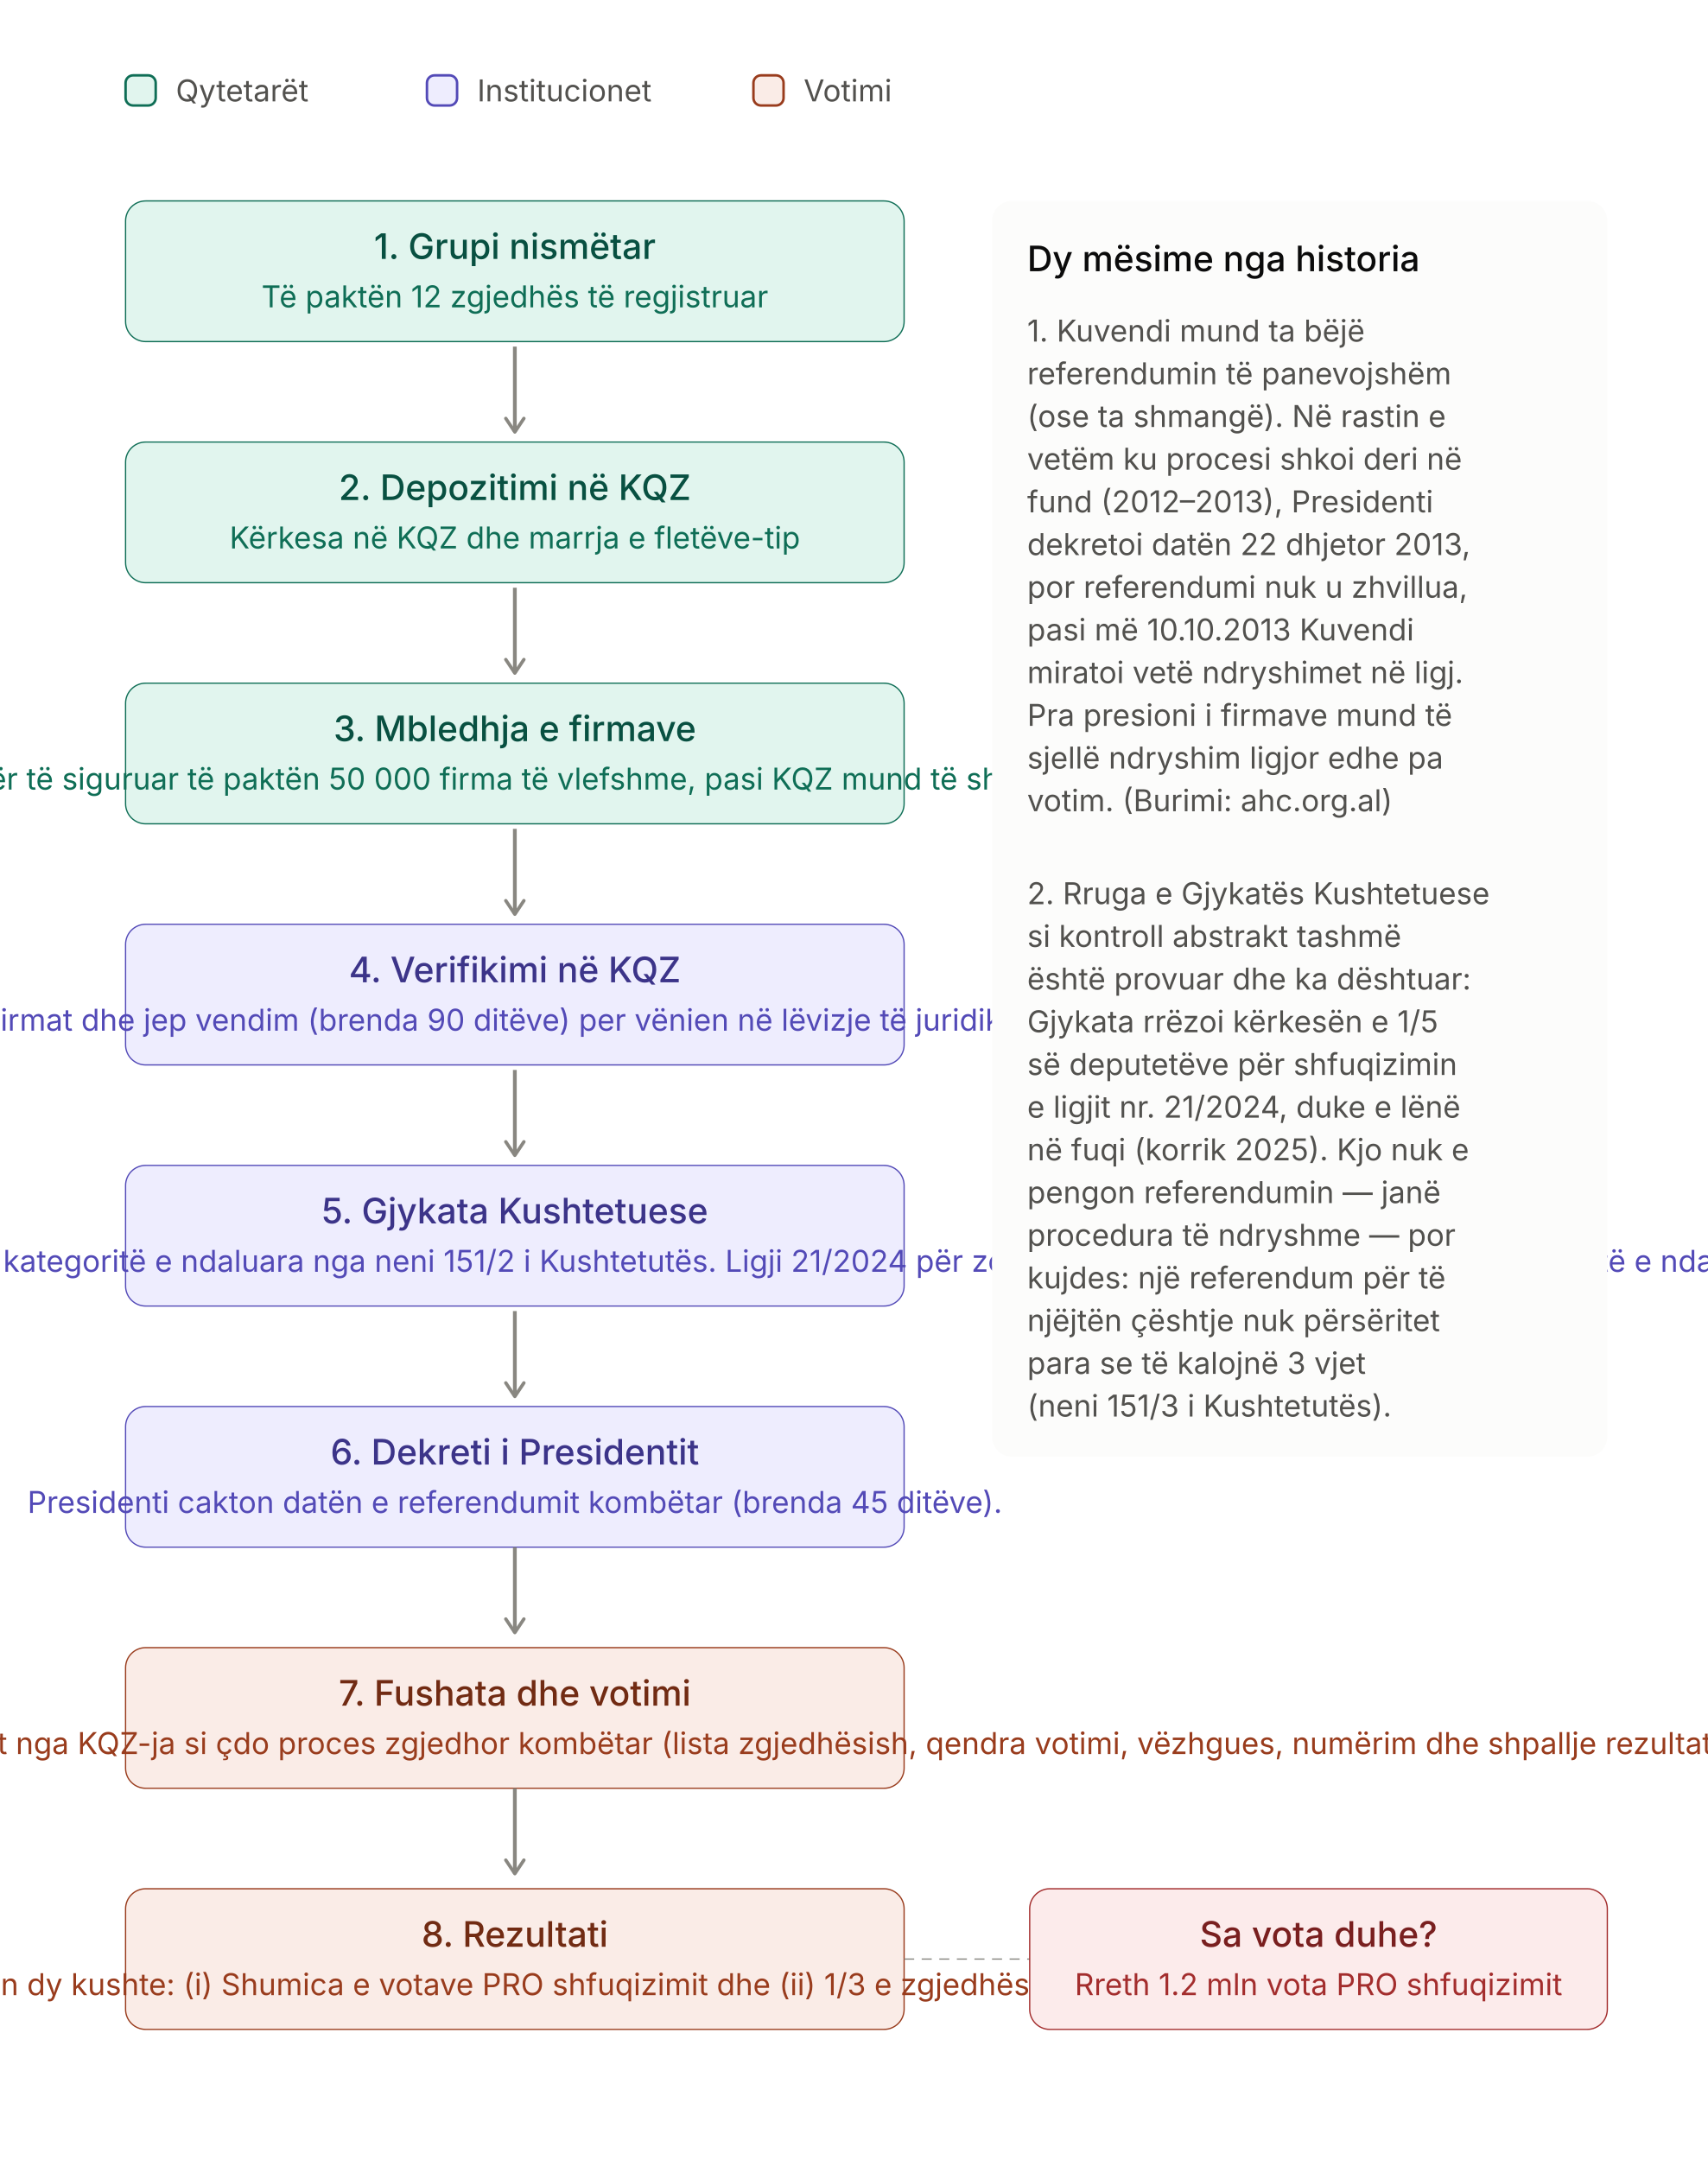
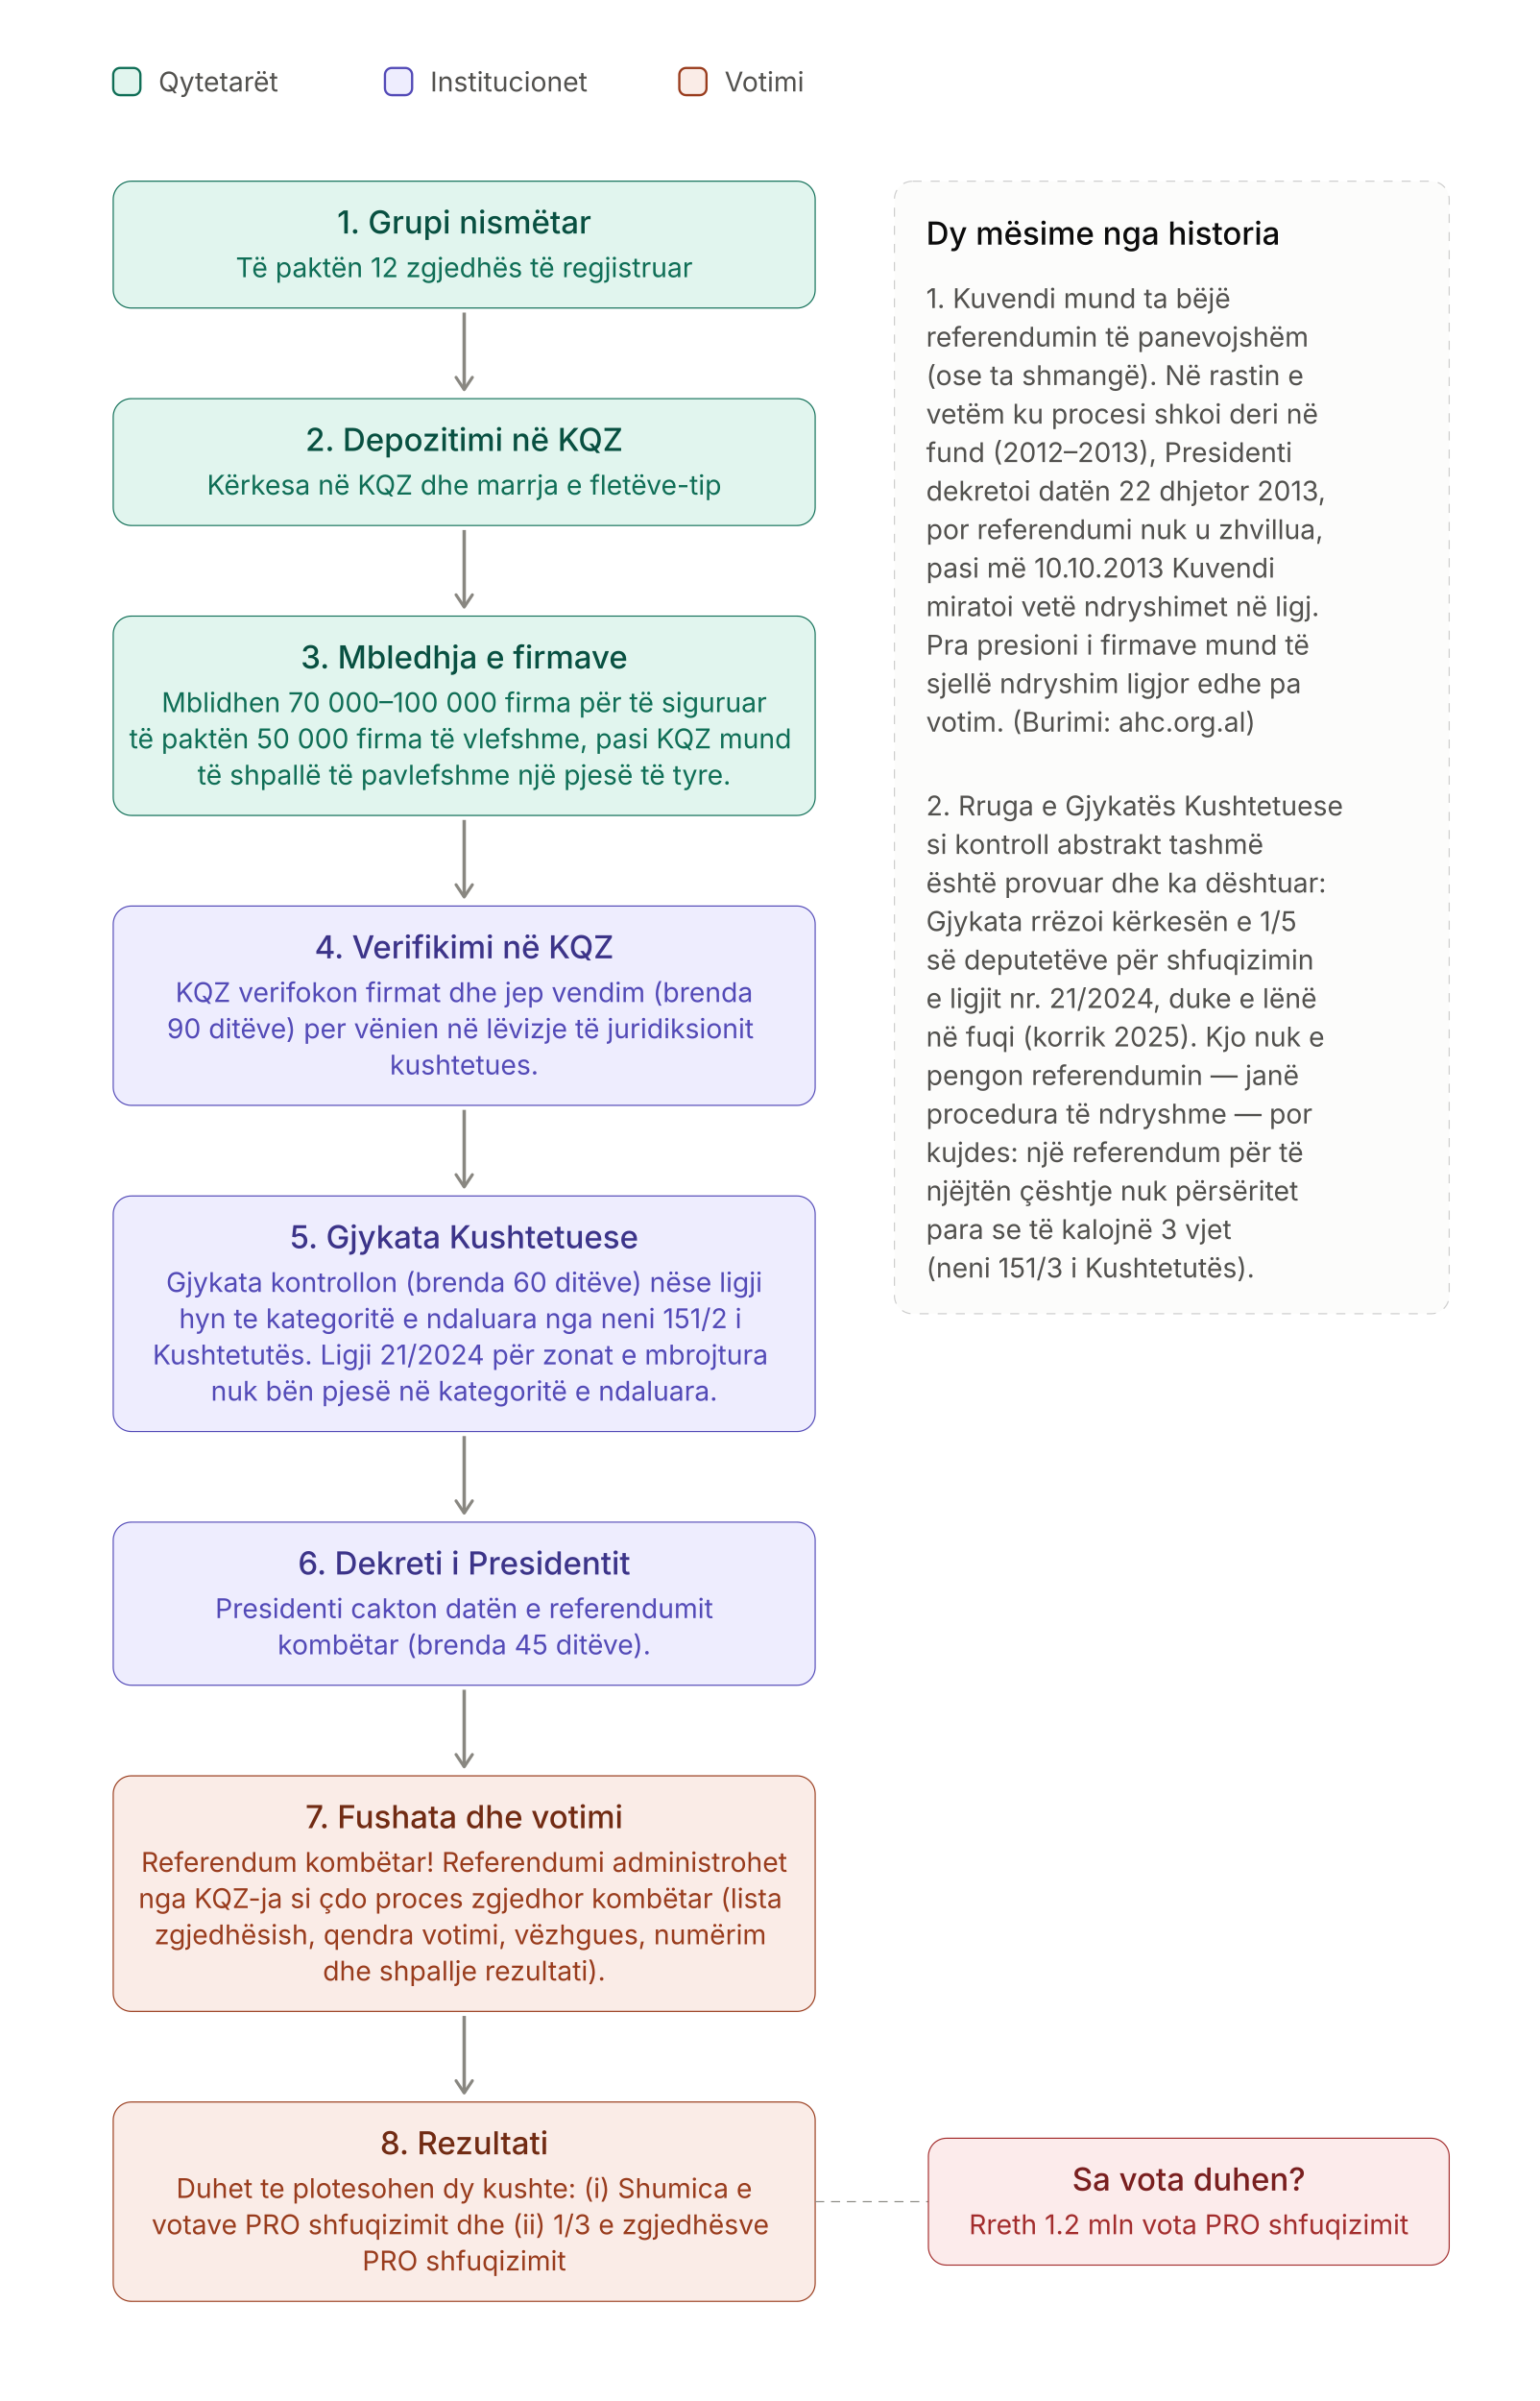
- <svg xmlns="http://www.w3.org/2000/svg" width="100%" viewBox="0 0 680 860" role="img" style="">
+ <svg xmlns="http://www.w3.org/2000/svg" width="100%" viewBox="0 0 680 1060" role="img" style="font-family:'Anthropic Sans', -apple-system, 'system-ui', 'Segoe UI', sans-serif">
  <defs>
    <marker id="arrow" viewBox="0 0 10 10" refX="8" refY="5" markerWidth="6" markerHeight="6" orient="auto-start-reverse">
      <path d="M2 1L8 5L2 9" fill="none" stroke="context-stroke" stroke-width="1.5" stroke-linecap="round" stroke-linejoin="round" />
    </marker>
  </defs>
-   <rect x="50" y="30" width="12" height="12" rx="3" style="fill:rgb(225, 245, 238);stroke:rgb(15, 110, 86);color:rgb(11, 11, 11);stroke-width:1px;stroke-linecap:butt;stroke-linejoin:miter;opacity:1;font-family:&quot;Anthropic Sans&quot;, -apple-system, &quot;system-ui&quot;, &quot;Segoe UI&quot;, sans-serif;font-size:16px;font-weight:400;text-anchor:start;dominant-baseline:auto" />
-   <text x="70" y="36" dominant-baseline="central" style="fill:rgb(82, 81, 78);stroke:none;color:rgb(11, 11, 11);stroke-width:1px;stroke-linecap:butt;stroke-linejoin:miter;opacity:1;font-family:&quot;Anthropic Sans&quot;, -apple-system, &quot;system-ui&quot;, &quot;Segoe UI&quot;, sans-serif;font-size:12px;font-weight:400;text-anchor:start;dominant-baseline:central">Qytetarët</text>
-   <rect x="170" y="30" width="12" height="12" rx="3" style="fill:rgb(238, 237, 254);stroke:rgb(83, 74, 183);color:rgb(11, 11, 11);stroke-width:1px;stroke-linecap:butt;stroke-linejoin:miter;opacity:1;font-family:&quot;Anthropic Sans&quot;, -apple-system, &quot;system-ui&quot;, &quot;Segoe UI&quot;, sans-serif;font-size:16px;font-weight:400;text-anchor:start;dominant-baseline:auto" />
-   <text x="190" y="36" dominant-baseline="central" style="fill:rgb(82, 81, 78);stroke:none;color:rgb(11, 11, 11);stroke-width:1px;stroke-linecap:butt;stroke-linejoin:miter;opacity:1;font-family:&quot;Anthropic Sans&quot;, -apple-system, &quot;system-ui&quot;, &quot;Segoe UI&quot;, sans-serif;font-size:12px;font-weight:400;text-anchor:start;dominant-baseline:central">Institucionet</text>
-   <rect x="300" y="30" width="12" height="12" rx="3" style="fill:rgb(250, 236, 231);stroke:rgb(153, 60, 29);color:rgb(11, 11, 11);stroke-width:1px;stroke-linecap:butt;stroke-linejoin:miter;opacity:1;font-family:&quot;Anthropic Sans&quot;, -apple-system, &quot;system-ui&quot;, &quot;Segoe UI&quot;, sans-serif;font-size:16px;font-weight:400;text-anchor:start;dominant-baseline:auto" />
-   <text x="320" y="36" dominant-baseline="central" style="fill:rgb(82, 81, 78);stroke:none;color:rgb(11, 11, 11);stroke-width:1px;stroke-linecap:butt;stroke-linejoin:miter;opacity:1;font-family:&quot;Anthropic Sans&quot;, -apple-system, &quot;system-ui&quot;, &quot;Segoe UI&quot;, sans-serif;font-size:12px;font-weight:400;text-anchor:start;dominant-baseline:central">Votimi</text>
-   <g style="fill:rgb(0, 0, 0);stroke:none;color:rgb(11, 11, 11);stroke-width:1px;stroke-linecap:butt;stroke-linejoin:miter;opacity:1;font-family:&quot;Anthropic Sans&quot;, -apple-system, &quot;system-ui&quot;, &quot;Segoe UI&quot;, sans-serif;font-size:16px;font-weight:400;text-anchor:start;dominant-baseline:auto">
-     <rect x="50" y="80" width="310" height="56" rx="8" stroke-width="0.5" style="fill:rgb(225, 245, 238);stroke:rgb(15, 110, 86);color:rgb(11, 11, 11);stroke-width:0.5px;stroke-linecap:butt;stroke-linejoin:miter;opacity:1;font-family:&quot;Anthropic Sans&quot;, -apple-system, &quot;system-ui&quot;, &quot;Segoe UI&quot;, sans-serif;font-size:16px;font-weight:400;text-anchor:start;dominant-baseline:auto" />
-     <text x="205" y="98" text-anchor="middle" dominant-baseline="central" style="fill:rgb(8, 80, 65);stroke:none;color:rgb(11, 11, 11);stroke-width:1px;stroke-linecap:butt;stroke-linejoin:miter;opacity:1;font-family:&quot;Anthropic Sans&quot;, -apple-system, &quot;system-ui&quot;, &quot;Segoe UI&quot;, sans-serif;font-size:14px;font-weight:500;text-anchor:middle;dominant-baseline:central">1. Grupi nismëtar</text>
-     <text x="205" y="118" text-anchor="middle" dominant-baseline="central" style="fill:rgb(15, 110, 86);stroke:none;color:rgb(11, 11, 11);stroke-width:1px;stroke-linecap:butt;stroke-linejoin:miter;opacity:1;font-family:&quot;Anthropic Sans&quot;, -apple-system, &quot;system-ui&quot;, &quot;Segoe UI&quot;, sans-serif;font-size:12px;font-weight:400;text-anchor:middle;dominant-baseline:central">Të paktën 12 zgjedhës të regjistruar</text>
+   <rect x="50" y="30" width="12" height="12" rx="3" fill="rgb(225,245,238)" stroke="rgb(15,110,86)" />
+   <text x="70" y="36" dominant-baseline="central" fill="rgb(82,81,78)" font-size="12">Qytetarët</text>
+   <rect x="170" y="30" width="12" height="12" rx="3" fill="rgb(238,237,254)" stroke="rgb(83,74,183)" />
+   <text x="190" y="36" dominant-baseline="central" fill="rgb(82,81,78)" font-size="12">Institucionet</text>
+   <rect x="300" y="30" width="12" height="12" rx="3" fill="rgb(250,236,231)" stroke="rgb(153,60,29)" />
+   <text x="320" y="36" dominant-baseline="central" fill="rgb(82,81,78)" font-size="12">Votimi</text>
+   <g>
+     <rect x="50" y="80" width="310" height="56" rx="8" fill="rgb(225,245,238)" stroke="rgb(15,110,86)" stroke-width="0.5" />
+     <text x="205" y="98" text-anchor="middle" dominant-baseline="central" fill="rgb(8,80,65)" font-size="14" font-weight="500">1. Grupi nismëtar</text>
+     <text x="205" y="118" text-anchor="middle" dominant-baseline="central" fill="rgb(15,110,86)" font-size="12">Të paktën 12 zgjedhës të regjistruar</text>
  </g>
-   <line x1="205" y1="138" x2="205" y2="172" marker-end="url(#arrow)" style="fill:none;stroke:rgb(137, 135, 129);color:rgb(11, 11, 11);stroke-width:1.5px;stroke-linecap:butt;stroke-linejoin:miter;opacity:1;font-family:&quot;Anthropic Sans&quot;, -apple-system, &quot;system-ui&quot;, &quot;Segoe UI&quot;, sans-serif;font-size:16px;font-weight:400;text-anchor:start;dominant-baseline:auto" />
-   <g style="fill:rgb(0, 0, 0);stroke:none;color:rgb(11, 11, 11);stroke-width:1px;stroke-linecap:butt;stroke-linejoin:miter;opacity:1;font-family:&quot;Anthropic Sans&quot;, -apple-system, &quot;system-ui&quot;, &quot;Segoe UI&quot;, sans-serif;font-size:16px;font-weight:400;text-anchor:start;dominant-baseline:auto">
-     <rect x="50" y="176" width="310" height="56" rx="8" stroke-width="0.5" style="fill:rgb(225, 245, 238);stroke:rgb(15, 110, 86);color:rgb(11, 11, 11);stroke-width:0.5px;stroke-linecap:butt;stroke-linejoin:miter;opacity:1;font-family:&quot;Anthropic Sans&quot;, -apple-system, &quot;system-ui&quot;, &quot;Segoe UI&quot;, sans-serif;font-size:16px;font-weight:400;text-anchor:start;dominant-baseline:auto" />
-     <text x="205" y="194" text-anchor="middle" dominant-baseline="central" style="fill:rgb(8, 80, 65);stroke:none;color:rgb(11, 11, 11);stroke-width:1px;stroke-linecap:butt;stroke-linejoin:miter;opacity:1;font-family:&quot;Anthropic Sans&quot;, -apple-system, &quot;system-ui&quot;, &quot;Segoe UI&quot;, sans-serif;font-size:14px;font-weight:500;text-anchor:middle;dominant-baseline:central">2. Depozitimi në KQZ</text>
-     <text x="205" y="214" text-anchor="middle" dominant-baseline="central" style="fill:rgb(15, 110, 86);stroke:none;color:rgb(11, 11, 11);stroke-width:1px;stroke-linecap:butt;stroke-linejoin:miter;opacity:1;font-family:&quot;Anthropic Sans&quot;, -apple-system, &quot;system-ui&quot;, &quot;Segoe UI&quot;, sans-serif;font-size:12px;font-weight:400;text-anchor:middle;dominant-baseline:central">Kërkesa në KQZ dhe marrja e fletëve-tip</text>
+   <line x1="205" y1="138" x2="205" y2="172" marker-end="url(#arrow)" fill="none" stroke="rgb(137,135,129)" stroke-width="1.5" />
+   <g>
+     <rect x="50" y="176" width="310" height="56" rx="8" fill="rgb(225,245,238)" stroke="rgb(15,110,86)" stroke-width="0.5" />
+     <text x="205" y="194" text-anchor="middle" dominant-baseline="central" fill="rgb(8,80,65)" font-size="14" font-weight="500">2. Depozitimi në KQZ</text>
+     <text x="205" y="214" text-anchor="middle" dominant-baseline="central" fill="rgb(15,110,86)" font-size="12">Kërkesa në KQZ dhe marrja e fletëve-tip</text>
  </g>
-   <line x1="205" y1="234" x2="205" y2="268" marker-end="url(#arrow)" style="fill:none;stroke:rgb(137, 135, 129);color:rgb(11, 11, 11);stroke-width:1.5px;stroke-linecap:butt;stroke-linejoin:miter;opacity:1;font-family:&quot;Anthropic Sans&quot;, -apple-system, &quot;system-ui&quot;, &quot;Segoe UI&quot;, sans-serif;font-size:16px;font-weight:400;text-anchor:start;dominant-baseline:auto" />
-   <g style="fill:rgb(0, 0, 0);stroke:none;color:rgb(11, 11, 11);stroke-width:1px;stroke-linecap:butt;stroke-linejoin:miter;opacity:1;font-family:&quot;Anthropic Sans&quot;, -apple-system, &quot;system-ui&quot;, &quot;Segoe UI&quot;, sans-serif;font-size:16px;font-weight:400;text-anchor:start;dominant-baseline:auto">
-     <rect x="50" y="272" width="310" height="56" rx="8" stroke-width="0.5" style="fill:rgb(225, 245, 238);stroke:rgb(15, 110, 86);color:rgb(11, 11, 11);stroke-width:0.5px;stroke-linecap:butt;stroke-linejoin:miter;opacity:1;font-family:&quot;Anthropic Sans&quot;, -apple-system, &quot;system-ui&quot;, &quot;Segoe UI&quot;, sans-serif;font-size:16px;font-weight:400;text-anchor:start;dominant-baseline:auto" />
-     <text x="205" y="290" text-anchor="middle" dominant-baseline="central" style="fill:rgb(8, 80, 65);stroke:none;color:rgb(11, 11, 11);stroke-width:1px;stroke-linecap:butt;stroke-linejoin:miter;opacity:1;font-family:&quot;Anthropic Sans&quot;, -apple-system, &quot;system-ui&quot;, &quot;Segoe UI&quot;, sans-serif;font-size:14px;font-weight:500;text-anchor:middle;dominant-baseline:central">3. Mbledhja e firmave</text>
-     <text x="205" y="310" text-anchor="middle" dominant-baseline="central" style="fill:rgb(15, 110, 86);stroke:none;color:rgb(11, 11, 11);stroke-width:1px;stroke-linecap:butt;stroke-linejoin:miter;opacity:1;font-family:&quot;Anthropic Sans&quot;, -apple-system, &quot;system-ui&quot;, &quot;Segoe UI&quot;, sans-serif;font-size:12px;font-weight:400;text-anchor:middle;dominant-baseline:central">Mblidhen 70 000–100 000 firma për të siguruar të paktën 50 000 firma të vlefshme, pasi KQZ mund të shpallë të pavlefshme një pjesë të tyre.</text>
+   <line x1="205" y1="234" x2="205" y2="268" marker-end="url(#arrow)" fill="none" stroke="rgb(137,135,129)" stroke-width="1.5" />
+   <g>
+     <rect x="50" y="272" width="310" height="88" rx="8" fill="rgb(225,245,238)" stroke="rgb(15,110,86)" stroke-width="0.5" />
+     <text x="205" y="290" text-anchor="middle" dominant-baseline="central" fill="rgb(8,80,65)" font-size="14" font-weight="500">3. Mbledhja e firmave</text>
+     <text x="205" y="310" text-anchor="middle" dominant-baseline="central" fill="rgb(15,110,86)" font-size="12">Mblidhen 70 000–100 000 firma për të siguruar<tspan x="205" dy="16">të paktën 50 000 firma të vlefshme, pasi KQZ mund</tspan>
+       <tspan x="205" dy="16">të shpallë të pavlefshme një pjesë të tyre.</tspan>
+     </text>
  </g>
-   <line x1="205" y1="330" x2="205" y2="364" marker-end="url(#arrow)" style="fill:none;stroke:rgb(137, 135, 129);color:rgb(11, 11, 11);stroke-width:1.5px;stroke-linecap:butt;stroke-linejoin:miter;opacity:1;font-family:&quot;Anthropic Sans&quot;, -apple-system, &quot;system-ui&quot;, &quot;Segoe UI&quot;, sans-serif;font-size:16px;font-weight:400;text-anchor:start;dominant-baseline:auto" />
-   <g style="fill:rgb(0, 0, 0);stroke:none;color:rgb(11, 11, 11);stroke-width:1px;stroke-linecap:butt;stroke-linejoin:miter;opacity:1;font-family:&quot;Anthropic Sans&quot;, -apple-system, &quot;system-ui&quot;, &quot;Segoe UI&quot;, sans-serif;font-size:16px;font-weight:400;text-anchor:start;dominant-baseline:auto">
-     <rect x="50" y="368" width="310" height="56" rx="8" stroke-width="0.5" style="fill:rgb(238, 237, 254);stroke:rgb(83, 74, 183);color:rgb(11, 11, 11);stroke-width:0.5px;stroke-linecap:butt;stroke-linejoin:miter;opacity:1;font-family:&quot;Anthropic Sans&quot;, -apple-system, &quot;system-ui&quot;, &quot;Segoe UI&quot;, sans-serif;font-size:16px;font-weight:400;text-anchor:start;dominant-baseline:auto" />
-     <text x="205" y="386" text-anchor="middle" dominant-baseline="central" style="fill:rgb(60, 52, 137);stroke:none;color:rgb(11, 11, 11);stroke-width:1px;stroke-linecap:butt;stroke-linejoin:miter;opacity:1;font-family:&quot;Anthropic Sans&quot;, -apple-system, &quot;system-ui&quot;, &quot;Segoe UI&quot;, sans-serif;font-size:14px;font-weight:500;text-anchor:middle;dominant-baseline:central">4. Verifikimi në KQZ</text>
-     <text x="205" y="406" text-anchor="middle" dominant-baseline="central" style="fill:rgb(83, 74, 183);stroke:none;color:rgb(11, 11, 11);stroke-width:1px;stroke-linecap:butt;stroke-linejoin:miter;opacity:1;font-family:&quot;Anthropic Sans&quot;, -apple-system, &quot;system-ui&quot;, &quot;Segoe UI&quot;, sans-serif;font-size:12px;font-weight:400;text-anchor:middle;dominant-baseline:central">KQZ verifokon firmat dhe jep vendim (brenda 90 ditëve) per vënien në lëvizje të juridiksionit kushtetues.</text>
+   <line x1="205" y1="362" x2="205" y2="396" marker-end="url(#arrow)" fill="none" stroke="rgb(137,135,129)" stroke-width="1.5" />
+   <g>
+     <rect x="50" y="400" width="310" height="88" rx="8" fill="rgb(238,237,254)" stroke="rgb(83,74,183)" stroke-width="0.5" />
+     <text x="205" y="418" text-anchor="middle" dominant-baseline="central" fill="rgb(60,52,137)" font-size="14" font-weight="500">4. Verifikimi në KQZ</text>
+     <text x="205" y="438" text-anchor="middle" dominant-baseline="central" fill="rgb(83,74,183)" font-size="12">KQZ verifokon firmat dhe jep vendim (brenda<tspan x="205" dy="16">90 ditëve) per vënien në lëvizje të juridiksionit</tspan>
+       <tspan x="205" dy="16">kushtetues.</tspan>
+     </text>
  </g>
-   <line x1="205" y1="426" x2="205" y2="460" marker-end="url(#arrow)" style="fill:none;stroke:rgb(137, 135, 129);color:rgb(11, 11, 11);stroke-width:1.5px;stroke-linecap:butt;stroke-linejoin:miter;opacity:1;font-family:&quot;Anthropic Sans&quot;, -apple-system, &quot;system-ui&quot;, &quot;Segoe UI&quot;, sans-serif;font-size:16px;font-weight:400;text-anchor:start;dominant-baseline:auto" />
-   <g style="fill:rgb(0, 0, 0);stroke:none;color:rgb(11, 11, 11);stroke-width:1px;stroke-linecap:butt;stroke-linejoin:miter;opacity:1;font-family:&quot;Anthropic Sans&quot;, -apple-system, &quot;system-ui&quot;, &quot;Segoe UI&quot;, sans-serif;font-size:16px;font-weight:400;text-anchor:start;dominant-baseline:auto">
-     <rect x="50" y="464" width="310" height="56" rx="8" stroke-width="0.5" style="fill:rgb(238, 237, 254);stroke:rgb(83, 74, 183);color:rgb(11, 11, 11);stroke-width:0.5px;stroke-linecap:butt;stroke-linejoin:miter;opacity:1;font-family:&quot;Anthropic Sans&quot;, -apple-system, &quot;system-ui&quot;, &quot;Segoe UI&quot;, sans-serif;font-size:16px;font-weight:400;text-anchor:start;dominant-baseline:auto" />
-     <text x="205" y="482" text-anchor="middle" dominant-baseline="central" style="fill:rgb(60, 52, 137);stroke:none;color:rgb(11, 11, 11);stroke-width:1px;stroke-linecap:butt;stroke-linejoin:miter;opacity:1;font-family:&quot;Anthropic Sans&quot;, -apple-system, &quot;system-ui&quot;, &quot;Segoe UI&quot;, sans-serif;font-size:14px;font-weight:500;text-anchor:middle;dominant-baseline:central">5. Gjykata Kushtetuese</text>
-     <text x="205" y="502" text-anchor="middle" dominant-baseline="central" style="fill:rgb(83, 74, 183);stroke:none;color:rgb(11, 11, 11);stroke-width:1px;stroke-linecap:butt;stroke-linejoin:miter;opacity:1;font-family:&quot;Anthropic Sans&quot;, -apple-system, &quot;system-ui&quot;, &quot;Segoe UI&quot;, sans-serif;font-size:12px;font-weight:400;text-anchor:middle;dominant-baseline:central">Gjykata kontrollon (brenda 60 ditëve) nëse ligji hyn te kategoritë e ndaluara nga neni 151/2 i Kushtetutës. Ligji 21/2024 për zonat e mbrojtura nuk bën pjesë në kategoritë e ndaluara.</text>
+   <line x1="205" y1="490" x2="205" y2="524" marker-end="url(#arrow)" fill="none" stroke="rgb(137,135,129)" stroke-width="1.5" />
+   <g>
+     <rect x="50" y="528" width="310" height="104" rx="8" fill="rgb(238,237,254)" stroke="rgb(83,74,183)" stroke-width="0.5" />
+     <text x="205" y="546" text-anchor="middle" dominant-baseline="central" fill="rgb(60,52,137)" font-size="14" font-weight="500">5. Gjykata Kushtetuese</text>
+     <text x="205" y="566" text-anchor="middle" dominant-baseline="central" fill="rgb(83,74,183)" font-size="12">Gjykata kontrollon (brenda 60 ditëve) nëse ligji<tspan x="205" dy="16">hyn te kategoritë e ndaluara nga neni 151/2 i</tspan>
+       <tspan x="205" dy="16">Kushtetutës. Ligji 21/2024 për zonat e mbrojtura</tspan>
+       <tspan x="205" dy="16">nuk bën pjesë në kategoritë e ndaluara.</tspan>
+     </text>
  </g>
-   <line x1="205" y1="522" x2="205" y2="556" marker-end="url(#arrow)" style="fill:none;stroke:rgb(137, 135, 129);color:rgb(11, 11, 11);stroke-width:1.5px;stroke-linecap:butt;stroke-linejoin:miter;opacity:1;font-family:&quot;Anthropic Sans&quot;, -apple-system, &quot;system-ui&quot;, &quot;Segoe UI&quot;, sans-serif;font-size:16px;font-weight:400;text-anchor:start;dominant-baseline:auto" />
-   <g style="fill:rgb(0, 0, 0);stroke:none;color:rgb(11, 11, 11);stroke-width:1px;stroke-linecap:butt;stroke-linejoin:miter;opacity:1;font-family:&quot;Anthropic Sans&quot;, -apple-system, &quot;system-ui&quot;, &quot;Segoe UI&quot;, sans-serif;font-size:16px;font-weight:400;text-anchor:start;dominant-baseline:auto">
-     <rect x="50" y="560" width="310" height="56" rx="8" stroke-width="0.5" style="fill:rgb(238, 237, 254);stroke:rgb(83, 74, 183);color:rgb(11, 11, 11);stroke-width:0.5px;stroke-linecap:butt;stroke-linejoin:miter;opacity:1;font-family:&quot;Anthropic Sans&quot;, -apple-system, &quot;system-ui&quot;, &quot;Segoe UI&quot;, sans-serif;font-size:16px;font-weight:400;text-anchor:start;dominant-baseline:auto" />
-     <text x="205" y="578" text-anchor="middle" dominant-baseline="central" style="fill:rgb(60, 52, 137);stroke:none;color:rgb(11, 11, 11);stroke-width:1px;stroke-linecap:butt;stroke-linejoin:miter;opacity:1;font-family:&quot;Anthropic Sans&quot;, -apple-system, &quot;system-ui&quot;, &quot;Segoe UI&quot;, sans-serif;font-size:14px;font-weight:500;text-anchor:middle;dominant-baseline:central">6. Dekreti i Presidentit</text>
-     <text x="205" y="598" text-anchor="middle" dominant-baseline="central" style="fill:rgb(83, 74, 183);stroke:none;color:rgb(11, 11, 11);stroke-width:1px;stroke-linecap:butt;stroke-linejoin:miter;opacity:1;font-family:&quot;Anthropic Sans&quot;, -apple-system, &quot;system-ui&quot;, &quot;Segoe UI&quot;, sans-serif;font-size:12px;font-weight:400;text-anchor:middle;dominant-baseline:central">Presidenti cakton datën e referendumit kombëtar (brenda 45 ditëve).</text>
+   <line x1="205" y1="634" x2="205" y2="668" marker-end="url(#arrow)" fill="none" stroke="rgb(137,135,129)" stroke-width="1.5" />
+   <g>
+     <rect x="50" y="672" width="310" height="72" rx="8" fill="rgb(238,237,254)" stroke="rgb(83,74,183)" stroke-width="0.5" />
+     <text x="205" y="690" text-anchor="middle" dominant-baseline="central" fill="rgb(60,52,137)" font-size="14" font-weight="500">6. Dekreti i Presidentit</text>
+     <text x="205" y="710" text-anchor="middle" dominant-baseline="central" fill="rgb(83,74,183)" font-size="12">Presidenti cakton datën e referendumit<tspan x="205" dy="16">kombëtar (brenda 45 ditëve).</tspan>
+     </text>
  </g>
-   <line x1="205" y1="616" x2="205" y2="650" marker-end="url(#arrow)" style="fill:none;stroke:rgb(137, 135, 129);color:rgb(11, 11, 11);stroke-width:1.5px;stroke-linecap:butt;stroke-linejoin:miter;opacity:1;font-family:&quot;Anthropic Sans&quot;, -apple-system, &quot;system-ui&quot;, &quot;Segoe UI&quot;, sans-serif;font-size:16px;font-weight:400;text-anchor:start;dominant-baseline:auto" />
-   <g style="fill:rgb(0, 0, 0);stroke:none;color:rgb(11, 11, 11);stroke-width:1px;stroke-linecap:butt;stroke-linejoin:miter;opacity:1;font-family:&quot;Anthropic Sans&quot;, -apple-system, &quot;system-ui&quot;, &quot;Segoe UI&quot;, sans-serif;font-size:16px;font-weight:400;text-anchor:start;dominant-baseline:auto">
-     <rect x="50" y="656" width="310" height="56" rx="8" stroke-width="0.5" style="fill:rgb(250, 236, 231);stroke:rgb(153, 60, 29);color:rgb(11, 11, 11);stroke-width:0.5px;stroke-linecap:butt;stroke-linejoin:miter;opacity:1;font-family:&quot;Anthropic Sans&quot;, -apple-system, &quot;system-ui&quot;, &quot;Segoe UI&quot;, sans-serif;font-size:16px;font-weight:400;text-anchor:start;dominant-baseline:auto" />
-     <text x="205" y="674" text-anchor="middle" dominant-baseline="central" style="fill:rgb(113, 43, 19);stroke:none;color:rgb(11, 11, 11);stroke-width:1px;stroke-linecap:butt;stroke-linejoin:miter;opacity:1;font-family:&quot;Anthropic Sans&quot;, -apple-system, &quot;system-ui&quot;, &quot;Segoe UI&quot;, sans-serif;font-size:14px;font-weight:500;text-anchor:middle;dominant-baseline:central">7. Fushata dhe votimi</text>
-     <text x="205" y="694" text-anchor="middle" dominant-baseline="central" style="fill:rgb(153, 60, 29);stroke:none;color:rgb(11, 11, 11);stroke-width:1px;stroke-linecap:butt;stroke-linejoin:miter;opacity:1;font-family:&quot;Anthropic Sans&quot;, -apple-system, &quot;system-ui&quot;, &quot;Segoe UI&quot;, sans-serif;font-size:12px;font-weight:400;text-anchor:middle;dominant-baseline:central">Referendum kombëtar! Referendumi administrohet nga KQZ-ja si çdo proces zgjedhor kombëtar (lista zgjedhësish, qendra votimi, vëzhgues, numërim dhe shpallje rezultati).</text>
+   <line x1="205" y1="746" x2="205" y2="780" marker-end="url(#arrow)" fill="none" stroke="rgb(137,135,129)" stroke-width="1.5" />
+   <g>
+     <rect x="50" y="784" width="310" height="104" rx="8" fill="rgb(250,236,231)" stroke="rgb(153,60,29)" stroke-width="0.5" />
+     <text x="205" y="802" text-anchor="middle" dominant-baseline="central" fill="rgb(113,43,19)" font-size="14" font-weight="500">7. Fushata dhe votimi</text>
+     <text x="205" y="822" text-anchor="middle" dominant-baseline="central" fill="rgb(153,60,29)" font-size="12">Referendum kombëtar! Referendumi administrohet<tspan x="205" dy="16">nga KQZ-ja si çdo proces zgjedhor kombëtar (lista</tspan>
+       <tspan x="205" dy="16">zgjedhësish, qendra votimi, vëzhgues, numërim</tspan>
+       <tspan x="205" dy="16">dhe shpallje rezultati).</tspan>
+     </text>
  </g>
-   <line x1="205" y1="712" x2="205" y2="746" marker-end="url(#arrow)" style="fill:none;stroke:rgb(137, 135, 129);color:rgb(11, 11, 11);stroke-width:1.5px;stroke-linecap:butt;stroke-linejoin:miter;opacity:1;font-family:&quot;Anthropic Sans&quot;, -apple-system, &quot;system-ui&quot;, &quot;Segoe UI&quot;, sans-serif;font-size:16px;font-weight:400;text-anchor:start;dominant-baseline:auto" />
-   <g style="fill:rgb(0, 0, 0);stroke:none;color:rgb(11, 11, 11);stroke-width:1px;stroke-linecap:butt;stroke-linejoin:miter;opacity:1;font-family:&quot;Anthropic Sans&quot;, -apple-system, &quot;system-ui&quot;, &quot;Segoe UI&quot;, sans-serif;font-size:16px;font-weight:400;text-anchor:start;dominant-baseline:auto">
-     <rect x="50" y="752" width="310" height="56" rx="8" stroke-width="0.5" style="fill:rgb(250, 236, 231);stroke:rgb(153, 60, 29);color:rgb(11, 11, 11);stroke-width:0.5px;stroke-linecap:butt;stroke-linejoin:miter;opacity:1;font-family:&quot;Anthropic Sans&quot;, -apple-system, &quot;system-ui&quot;, &quot;Segoe UI&quot;, sans-serif;font-size:16px;font-weight:400;text-anchor:start;dominant-baseline:auto" />
-     <text x="205" y="770" text-anchor="middle" dominant-baseline="central" style="fill:rgb(113, 43, 19);stroke:none;color:rgb(11, 11, 11);stroke-width:1px;stroke-linecap:butt;stroke-linejoin:miter;opacity:1;font-family:&quot;Anthropic Sans&quot;, -apple-system, &quot;system-ui&quot;, &quot;Segoe UI&quot;, sans-serif;font-size:14px;font-weight:500;text-anchor:middle;dominant-baseline:central">8. Rezultati</text>
-     <text x="205" y="790" text-anchor="middle" dominant-baseline="central" style="fill:rgb(153, 60, 29);stroke:none;color:rgb(11, 11, 11);stroke-width:1px;stroke-linecap:butt;stroke-linejoin:miter;opacity:1;font-family:&quot;Anthropic Sans&quot;, -apple-system, &quot;system-ui&quot;, &quot;Segoe UI&quot;, sans-serif;font-size:12px;font-weight:400;text-anchor:middle;dominant-baseline:central">Duhet te plotesohen dy kushte: (i) Shumica e votave PRO shfuqizimit dhe (ii) 1/3 e zgjedhësve PRO shfuqizimit</text>
+   <line x1="205" y1="890" x2="205" y2="924" marker-end="url(#arrow)" fill="none" stroke="rgb(137,135,129)" stroke-width="1.5" />
+   <g>
+     <rect x="50" y="928" width="310" height="88" rx="8" fill="rgb(250,236,231)" stroke="rgb(153,60,29)" stroke-width="0.5" />
+     <text x="205" y="946" text-anchor="middle" dominant-baseline="central" fill="rgb(113,43,19)" font-size="14" font-weight="500">8. Rezultati</text>
+     <text x="205" y="966" text-anchor="middle" dominant-baseline="central" fill="rgb(153,60,29)" font-size="12">Duhet te plotesohen dy kushte: (i) Shumica e<tspan x="205" dy="16">votave PRO shfuqizimit dhe (ii) 1/3 e zgjedhësve</tspan>
+       <tspan x="205" dy="16">PRO shfuqizimit</tspan>
+     </text>
  </g>
-   <line x1="360" y1="780" x2="410" y2="780" style="fill:none;stroke:rgb(137, 135, 129);color:rgb(11, 11, 11);stroke-width:0.5px;stroke-dasharray:4px, 3px;stroke-linecap:butt;stroke-linejoin:miter;opacity:1;font-family:&quot;Anthropic Sans&quot;, -apple-system, &quot;system-ui&quot;, &quot;Segoe UI&quot;, sans-serif;font-size:16px;font-weight:400;text-anchor:start;dominant-baseline:auto" />
-   <g style="fill:rgb(0, 0, 0);stroke:none;color:rgb(11, 11, 11);stroke-width:1px;stroke-linecap:butt;stroke-linejoin:miter;opacity:1;font-family:&quot;Anthropic Sans&quot;, -apple-system, &quot;system-ui&quot;, &quot;Segoe UI&quot;, sans-serif;font-size:16px;font-weight:400;text-anchor:start;dominant-baseline:auto">
-     <rect x="410" y="752" width="230" height="56" rx="8" stroke-width="0.5" style="fill:rgb(252, 235, 235);stroke:rgb(163, 45, 45);color:rgb(11, 11, 11);stroke-width:0.5px;stroke-linecap:butt;stroke-linejoin:miter;opacity:1;font-family:&quot;Anthropic Sans&quot;, -apple-system, &quot;system-ui&quot;, &quot;Segoe UI&quot;, sans-serif;font-size:16px;font-weight:400;text-anchor:start;dominant-baseline:auto" />
-     <text x="525" y="770" text-anchor="middle" dominant-baseline="central" style="fill:rgb(121, 31, 31);stroke:none;color:rgb(11, 11, 11);stroke-width:1px;stroke-linecap:butt;stroke-linejoin:miter;opacity:1;font-family:&quot;Anthropic Sans&quot;, -apple-system, &quot;system-ui&quot;, &quot;Segoe UI&quot;, sans-serif;font-size:14px;font-weight:500;text-anchor:middle;dominant-baseline:central">Sa vota duhe?</text>
-     <text x="525" y="790" text-anchor="middle" dominant-baseline="central" style="fill:rgb(163, 45, 45);stroke:none;color:rgb(11, 11, 11);stroke-width:1px;stroke-linecap:butt;stroke-linejoin:miter;opacity:1;font-family:&quot;Anthropic Sans&quot;, -apple-system, &quot;system-ui&quot;, &quot;Segoe UI&quot;, sans-serif;font-size:12px;font-weight:400;text-anchor:middle;dominant-baseline:central">Rreth 1.2 mln vota PRO shfuqizimit</text>
+   <line x1="360" y1="972" x2="410" y2="972" fill="none" stroke="rgb(137,135,129)" stroke-width="0.5" stroke-dasharray="4 3" />
+   <g>
+     <rect x="410" y="944" width="230" height="56" rx="8" fill="rgb(252,235,235)" stroke="rgb(163,45,45)" stroke-width="0.5" />
+     <text x="525" y="962" text-anchor="middle" dominant-baseline="central" fill="rgb(121,31,31)" font-size="14" font-weight="500">Sa vota duhen?</text>
+     <text x="525" y="982" text-anchor="middle" dominant-baseline="central" fill="rgb(163,45,45)" font-size="12">Rreth 1.2 mln vota PRO shfuqizimit</text>
  </g>
-   <rect x="395" y="80" width="245" height="500" rx="8" stroke-width="0.5" stroke-dasharray="4 4" style="fill:rgb(252, 252, 251);stroke:color(srgb 0.043 0.043 0.043 / 0.2);color:rgb(11, 11, 11);stroke-width:0.5px;stroke-dasharray:4px, 4px;stroke-linecap:butt;stroke-linejoin:miter;opacity:1;font-family:&quot;Anthropic Sans&quot;, -apple-system, &quot;system-ui&quot;, &quot;Segoe UI&quot;, sans-serif;font-size:16px;font-weight:400;text-anchor:start;dominant-baseline:auto" />
-   <text x="409" y="108" style="fill:rgb(11, 11, 11);stroke:none;color:rgb(11, 11, 11);stroke-width:1px;stroke-linecap:butt;stroke-linejoin:miter;opacity:1;font-family:&quot;Anthropic Sans&quot;, -apple-system, &quot;system-ui&quot;, &quot;Segoe UI&quot;, sans-serif;font-size:14px;font-weight:500;text-anchor:start;dominant-baseline:auto">Dy mësime nga historia</text>
-   <text x="409" y="136" style="fill:rgb(82, 81, 78);stroke:none;color:rgb(11, 11, 11);stroke-width:1px;stroke-linecap:butt;stroke-linejoin:miter;opacity:1;font-family:&quot;Anthropic Sans&quot;, -apple-system, &quot;system-ui&quot;, &quot;Segoe UI&quot;, sans-serif;font-size:12px;font-weight:400;text-anchor:start;dominant-baseline:auto">1. Kuvendi mund ta bëjë
-   <tspan x="409" dy="17" style="fill:rgb(82, 81, 78);stroke:none;color:rgb(11, 11, 11);stroke-width:1px;stroke-linecap:butt;stroke-linejoin:miter;opacity:1;font-family:&quot;Anthropic Sans&quot;, -apple-system, &quot;system-ui&quot;, &quot;Segoe UI&quot;, sans-serif;font-size:12px;font-weight:400;text-anchor:start;dominant-baseline:auto">referendumin të panevojshëm</tspan>
-     <tspan x="409" dy="17" style="fill:rgb(82, 81, 78);stroke:none;color:rgb(11, 11, 11);stroke-width:1px;stroke-linecap:butt;stroke-linejoin:miter;opacity:1;font-family:&quot;Anthropic Sans&quot;, -apple-system, &quot;system-ui&quot;, &quot;Segoe UI&quot;, sans-serif;font-size:12px;font-weight:400;text-anchor:start;dominant-baseline:auto">(ose ta shmangë). Në rastin e</tspan>
-     <tspan x="409" dy="17" style="fill:rgb(82, 81, 78);stroke:none;color:rgb(11, 11, 11);stroke-width:1px;stroke-linecap:butt;stroke-linejoin:miter;opacity:1;font-family:&quot;Anthropic Sans&quot;, -apple-system, &quot;system-ui&quot;, &quot;Segoe UI&quot;, sans-serif;font-size:12px;font-weight:400;text-anchor:start;dominant-baseline:auto">vetëm ku procesi shkoi deri në</tspan>
-     <tspan x="409" dy="17" style="fill:rgb(82, 81, 78);stroke:none;color:rgb(11, 11, 11);stroke-width:1px;stroke-linecap:butt;stroke-linejoin:miter;opacity:1;font-family:&quot;Anthropic Sans&quot;, -apple-system, &quot;system-ui&quot;, &quot;Segoe UI&quot;, sans-serif;font-size:12px;font-weight:400;text-anchor:start;dominant-baseline:auto">fund (2012–2013), Presidenti</tspan>
-     <tspan x="409" dy="17" style="fill:rgb(82, 81, 78);stroke:none;color:rgb(11, 11, 11);stroke-width:1px;stroke-linecap:butt;stroke-linejoin:miter;opacity:1;font-family:&quot;Anthropic Sans&quot;, -apple-system, &quot;system-ui&quot;, &quot;Segoe UI&quot;, sans-serif;font-size:12px;font-weight:400;text-anchor:start;dominant-baseline:auto">dekretoi datën 22 dhjetor 2013,</tspan>
-     <tspan x="409" dy="17" style="fill:rgb(82, 81, 78);stroke:none;color:rgb(11, 11, 11);stroke-width:1px;stroke-linecap:butt;stroke-linejoin:miter;opacity:1;font-family:&quot;Anthropic Sans&quot;, -apple-system, &quot;system-ui&quot;, &quot;Segoe UI&quot;, sans-serif;font-size:12px;font-weight:400;text-anchor:start;dominant-baseline:auto">por referendumi nuk u zhvillua,</tspan>
-     <tspan x="409" dy="17" style="fill:rgb(82, 81, 78);stroke:none;color:rgb(11, 11, 11);stroke-width:1px;stroke-linecap:butt;stroke-linejoin:miter;opacity:1;font-family:&quot;Anthropic Sans&quot;, -apple-system, &quot;system-ui&quot;, &quot;Segoe UI&quot;, sans-serif;font-size:12px;font-weight:400;text-anchor:start;dominant-baseline:auto">pasi më 10.10.2013 Kuvendi</tspan>
-     <tspan x="409" dy="17" style="fill:rgb(82, 81, 78);stroke:none;color:rgb(11, 11, 11);stroke-width:1px;stroke-linecap:butt;stroke-linejoin:miter;opacity:1;font-family:&quot;Anthropic Sans&quot;, -apple-system, &quot;system-ui&quot;, &quot;Segoe UI&quot;, sans-serif;font-size:12px;font-weight:400;text-anchor:start;dominant-baseline:auto">miratoi vetë ndryshimet në ligj.</tspan>
-     <tspan x="409" dy="17" style="fill:rgb(82, 81, 78);stroke:none;color:rgb(11, 11, 11);stroke-width:1px;stroke-linecap:butt;stroke-linejoin:miter;opacity:1;font-family:&quot;Anthropic Sans&quot;, -apple-system, &quot;system-ui&quot;, &quot;Segoe UI&quot;, sans-serif;font-size:12px;font-weight:400;text-anchor:start;dominant-baseline:auto">Pra presioni i firmave mund të</tspan>
-     <tspan x="409" dy="17" style="fill:rgb(82, 81, 78);stroke:none;color:rgb(11, 11, 11);stroke-width:1px;stroke-linecap:butt;stroke-linejoin:miter;opacity:1;font-family:&quot;Anthropic Sans&quot;, -apple-system, &quot;system-ui&quot;, &quot;Segoe UI&quot;, sans-serif;font-size:12px;font-weight:400;text-anchor:start;dominant-baseline:auto">sjellë ndryshim ligjor edhe pa</tspan>
-     <tspan x="409" dy="17" style="fill:rgb(82, 81, 78);stroke:none;color:rgb(11, 11, 11);stroke-width:1px;stroke-linecap:butt;stroke-linejoin:miter;opacity:1;font-family:&quot;Anthropic Sans&quot;, -apple-system, &quot;system-ui&quot;, &quot;Segoe UI&quot;, sans-serif;font-size:12px;font-weight:400;text-anchor:start;dominant-baseline:auto">votim. (Burimi: ahc.org.al)</tspan>
+   <rect x="395" y="80" width="245" height="500" rx="8" fill="rgb(252,252,251)" stroke="rgba(11,11,11,0.2)" stroke-width="0.5" stroke-dasharray="4 4" />
+   <text x="409" y="108" fill="rgb(11,11,11)" font-size="14" font-weight="500">Dy mësime nga historia</text>
+   <text x="409" y="136" fill="rgb(82,81,78)" font-size="12">1. Kuvendi mund ta bëjë
+   <tspan x="409" dy="17">referendumin të panevojshëm</tspan>
+     <tspan x="409" dy="17">(ose ta shmangë). Në rastin e</tspan>
+     <tspan x="409" dy="17">vetëm ku procesi shkoi deri në</tspan>
+     <tspan x="409" dy="17">fund (2012–2013), Presidenti</tspan>
+     <tspan x="409" dy="17">dekretoi datën 22 dhjetor 2013,</tspan>
+     <tspan x="409" dy="17">por referendumi nuk u zhvillua,</tspan>
+     <tspan x="409" dy="17">pasi më 10.10.2013 Kuvendi</tspan>
+     <tspan x="409" dy="17">miratoi vetë ndryshimet në ligj.</tspan>
+     <tspan x="409" dy="17">Pra presioni i firmave mund të</tspan>
+     <tspan x="409" dy="17">sjellë ndryshim ligjor edhe pa</tspan>
+     <tspan x="409" dy="17">votim. (Burimi: ahc.org.al)</tspan>
  </text>
-   <text x="409" y="360" style="fill:rgb(82, 81, 78);stroke:none;color:rgb(11, 11, 11);stroke-width:1px;stroke-linecap:butt;stroke-linejoin:miter;opacity:1;font-family:&quot;Anthropic Sans&quot;, -apple-system, &quot;system-ui&quot;, &quot;Segoe UI&quot;, sans-serif;font-size:12px;font-weight:400;text-anchor:start;dominant-baseline:auto">2. Rruga e Gjykatës Kushtetuese
-   <tspan x="409" dy="17" style="fill:rgb(82, 81, 78);stroke:none;color:rgb(11, 11, 11);stroke-width:1px;stroke-linecap:butt;stroke-linejoin:miter;opacity:1;font-family:&quot;Anthropic Sans&quot;, -apple-system, &quot;system-ui&quot;, &quot;Segoe UI&quot;, sans-serif;font-size:12px;font-weight:400;text-anchor:start;dominant-baseline:auto">si kontroll abstrakt tashmë</tspan>
-     <tspan x="409" dy="17" style="fill:rgb(82, 81, 78);stroke:none;color:rgb(11, 11, 11);stroke-width:1px;stroke-linecap:butt;stroke-linejoin:miter;opacity:1;font-family:&quot;Anthropic Sans&quot;, -apple-system, &quot;system-ui&quot;, &quot;Segoe UI&quot;, sans-serif;font-size:12px;font-weight:400;text-anchor:start;dominant-baseline:auto">është provuar dhe ka dështuar:</tspan>
-     <tspan x="409" dy="17" style="fill:rgb(82, 81, 78);stroke:none;color:rgb(11, 11, 11);stroke-width:1px;stroke-linecap:butt;stroke-linejoin:miter;opacity:1;font-family:&quot;Anthropic Sans&quot;, -apple-system, &quot;system-ui&quot;, &quot;Segoe UI&quot;, sans-serif;font-size:12px;font-weight:400;text-anchor:start;dominant-baseline:auto">Gjykata rrëzoi kërkesën e 1/5</tspan>
-     <tspan x="409" dy="17" style="fill:rgb(82, 81, 78);stroke:none;color:rgb(11, 11, 11);stroke-width:1px;stroke-linecap:butt;stroke-linejoin:miter;opacity:1;font-family:&quot;Anthropic Sans&quot;, -apple-system, &quot;system-ui&quot;, &quot;Segoe UI&quot;, sans-serif;font-size:12px;font-weight:400;text-anchor:start;dominant-baseline:auto">së deputetëve për shfuqizimin</tspan>
-     <tspan x="409" dy="17" style="fill:rgb(82, 81, 78);stroke:none;color:rgb(11, 11, 11);stroke-width:1px;stroke-linecap:butt;stroke-linejoin:miter;opacity:1;font-family:&quot;Anthropic Sans&quot;, -apple-system, &quot;system-ui&quot;, &quot;Segoe UI&quot;, sans-serif;font-size:12px;font-weight:400;text-anchor:start;dominant-baseline:auto">e ligjit nr. 21/2024, duke e lënë</tspan>
-     <tspan x="409" dy="17" style="fill:rgb(82, 81, 78);stroke:none;color:rgb(11, 11, 11);stroke-width:1px;stroke-linecap:butt;stroke-linejoin:miter;opacity:1;font-family:&quot;Anthropic Sans&quot;, -apple-system, &quot;system-ui&quot;, &quot;Segoe UI&quot;, sans-serif;font-size:12px;font-weight:400;text-anchor:start;dominant-baseline:auto">në fuqi (korrik 2025). Kjo nuk e</tspan>
-     <tspan x="409" dy="17" style="fill:rgb(82, 81, 78);stroke:none;color:rgb(11, 11, 11);stroke-width:1px;stroke-linecap:butt;stroke-linejoin:miter;opacity:1;font-family:&quot;Anthropic Sans&quot;, -apple-system, &quot;system-ui&quot;, &quot;Segoe UI&quot;, sans-serif;font-size:12px;font-weight:400;text-anchor:start;dominant-baseline:auto">pengon referendumin — janë</tspan>
-     <tspan x="409" dy="17" style="fill:rgb(82, 81, 78);stroke:none;color:rgb(11, 11, 11);stroke-width:1px;stroke-linecap:butt;stroke-linejoin:miter;opacity:1;font-family:&quot;Anthropic Sans&quot;, -apple-system, &quot;system-ui&quot;, &quot;Segoe UI&quot;, sans-serif;font-size:12px;font-weight:400;text-anchor:start;dominant-baseline:auto">procedura të ndryshme — por</tspan>
-     <tspan x="409" dy="17" style="fill:rgb(82, 81, 78);stroke:none;color:rgb(11, 11, 11);stroke-width:1px;stroke-linecap:butt;stroke-linejoin:miter;opacity:1;font-family:&quot;Anthropic Sans&quot;, -apple-system, &quot;system-ui&quot;, &quot;Segoe UI&quot;, sans-serif;font-size:12px;font-weight:400;text-anchor:start;dominant-baseline:auto">kujdes: një referendum për të</tspan>
-     <tspan x="409" dy="17" style="fill:rgb(82, 81, 78);stroke:none;color:rgb(11, 11, 11);stroke-width:1px;stroke-linecap:butt;stroke-linejoin:miter;opacity:1;font-family:&quot;Anthropic Sans&quot;, -apple-system, &quot;system-ui&quot;, &quot;Segoe UI&quot;, sans-serif;font-size:12px;font-weight:400;text-anchor:start;dominant-baseline:auto">njëjtën çështje nuk përsëritet</tspan>
-     <tspan x="409" dy="17" style="fill:rgb(82, 81, 78);stroke:none;color:rgb(11, 11, 11);stroke-width:1px;stroke-linecap:butt;stroke-linejoin:miter;opacity:1;font-family:&quot;Anthropic Sans&quot;, -apple-system, &quot;system-ui&quot;, &quot;Segoe UI&quot;, sans-serif;font-size:12px;font-weight:400;text-anchor:start;dominant-baseline:auto">para se të kalojnë 3 vjet</tspan>
-     <tspan x="409" dy="17" style="fill:rgb(82, 81, 78);stroke:none;color:rgb(11, 11, 11);stroke-width:1px;stroke-linecap:butt;stroke-linejoin:miter;opacity:1;font-family:&quot;Anthropic Sans&quot;, -apple-system, &quot;system-ui&quot;, &quot;Segoe UI&quot;, sans-serif;font-size:12px;font-weight:400;text-anchor:start;dominant-baseline:auto">(neni 151/3 i Kushtetutës).</tspan>
+   <text x="409" y="360" fill="rgb(82,81,78)" font-size="12">2. Rruga e Gjykatës Kushtetuese
+   <tspan x="409" dy="17">si kontroll abstrakt tashmë</tspan>
+     <tspan x="409" dy="17">është provuar dhe ka dështuar:</tspan>
+     <tspan x="409" dy="17">Gjykata rrëzoi kërkesën e 1/5</tspan>
+     <tspan x="409" dy="17">së deputetëve për shfuqizimin</tspan>
+     <tspan x="409" dy="17">e ligjit nr. 21/2024, duke e lënë</tspan>
+     <tspan x="409" dy="17">në fuqi (korrik 2025). Kjo nuk e</tspan>
+     <tspan x="409" dy="17">pengon referendumin — janë</tspan>
+     <tspan x="409" dy="17">procedura të ndryshme — por</tspan>
+     <tspan x="409" dy="17">kujdes: një referendum për të</tspan>
+     <tspan x="409" dy="17">njëjtën çështje nuk përsëritet</tspan>
+     <tspan x="409" dy="17">para se të kalojnë 3 vjet</tspan>
+     <tspan x="409" dy="17">(neni 151/3 i Kushtetutës).</tspan>
  </text>
</svg>
